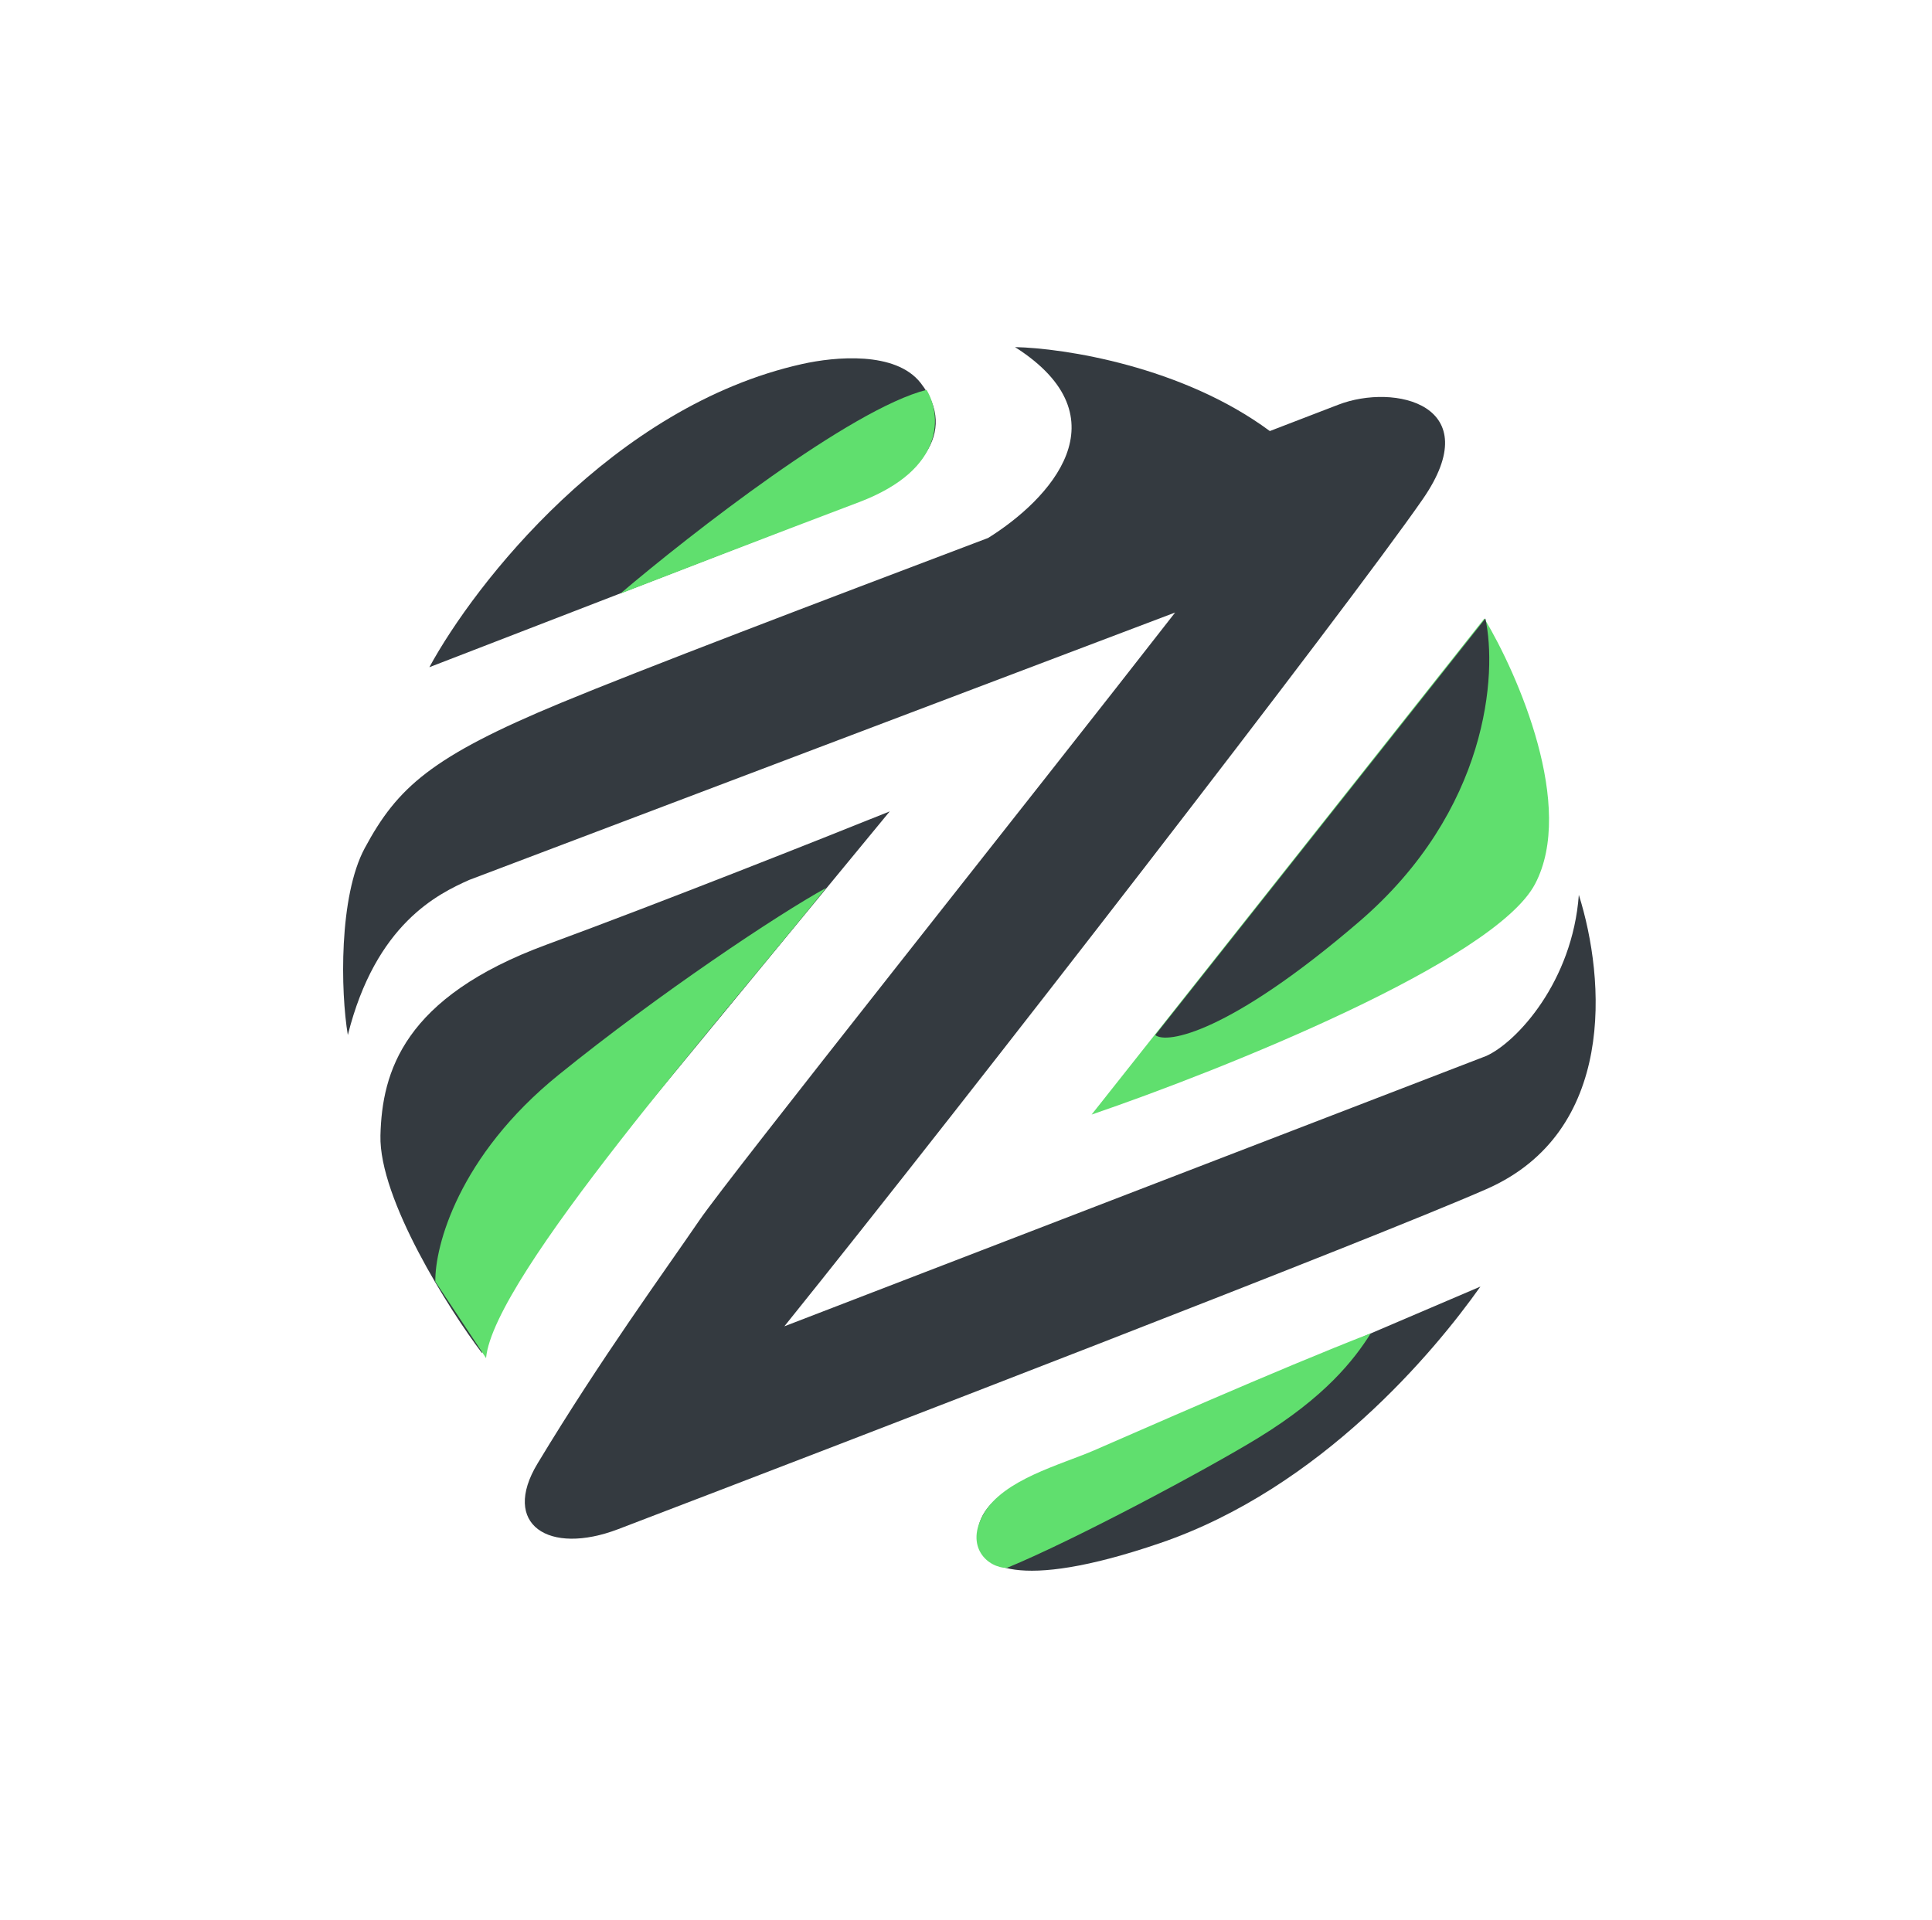
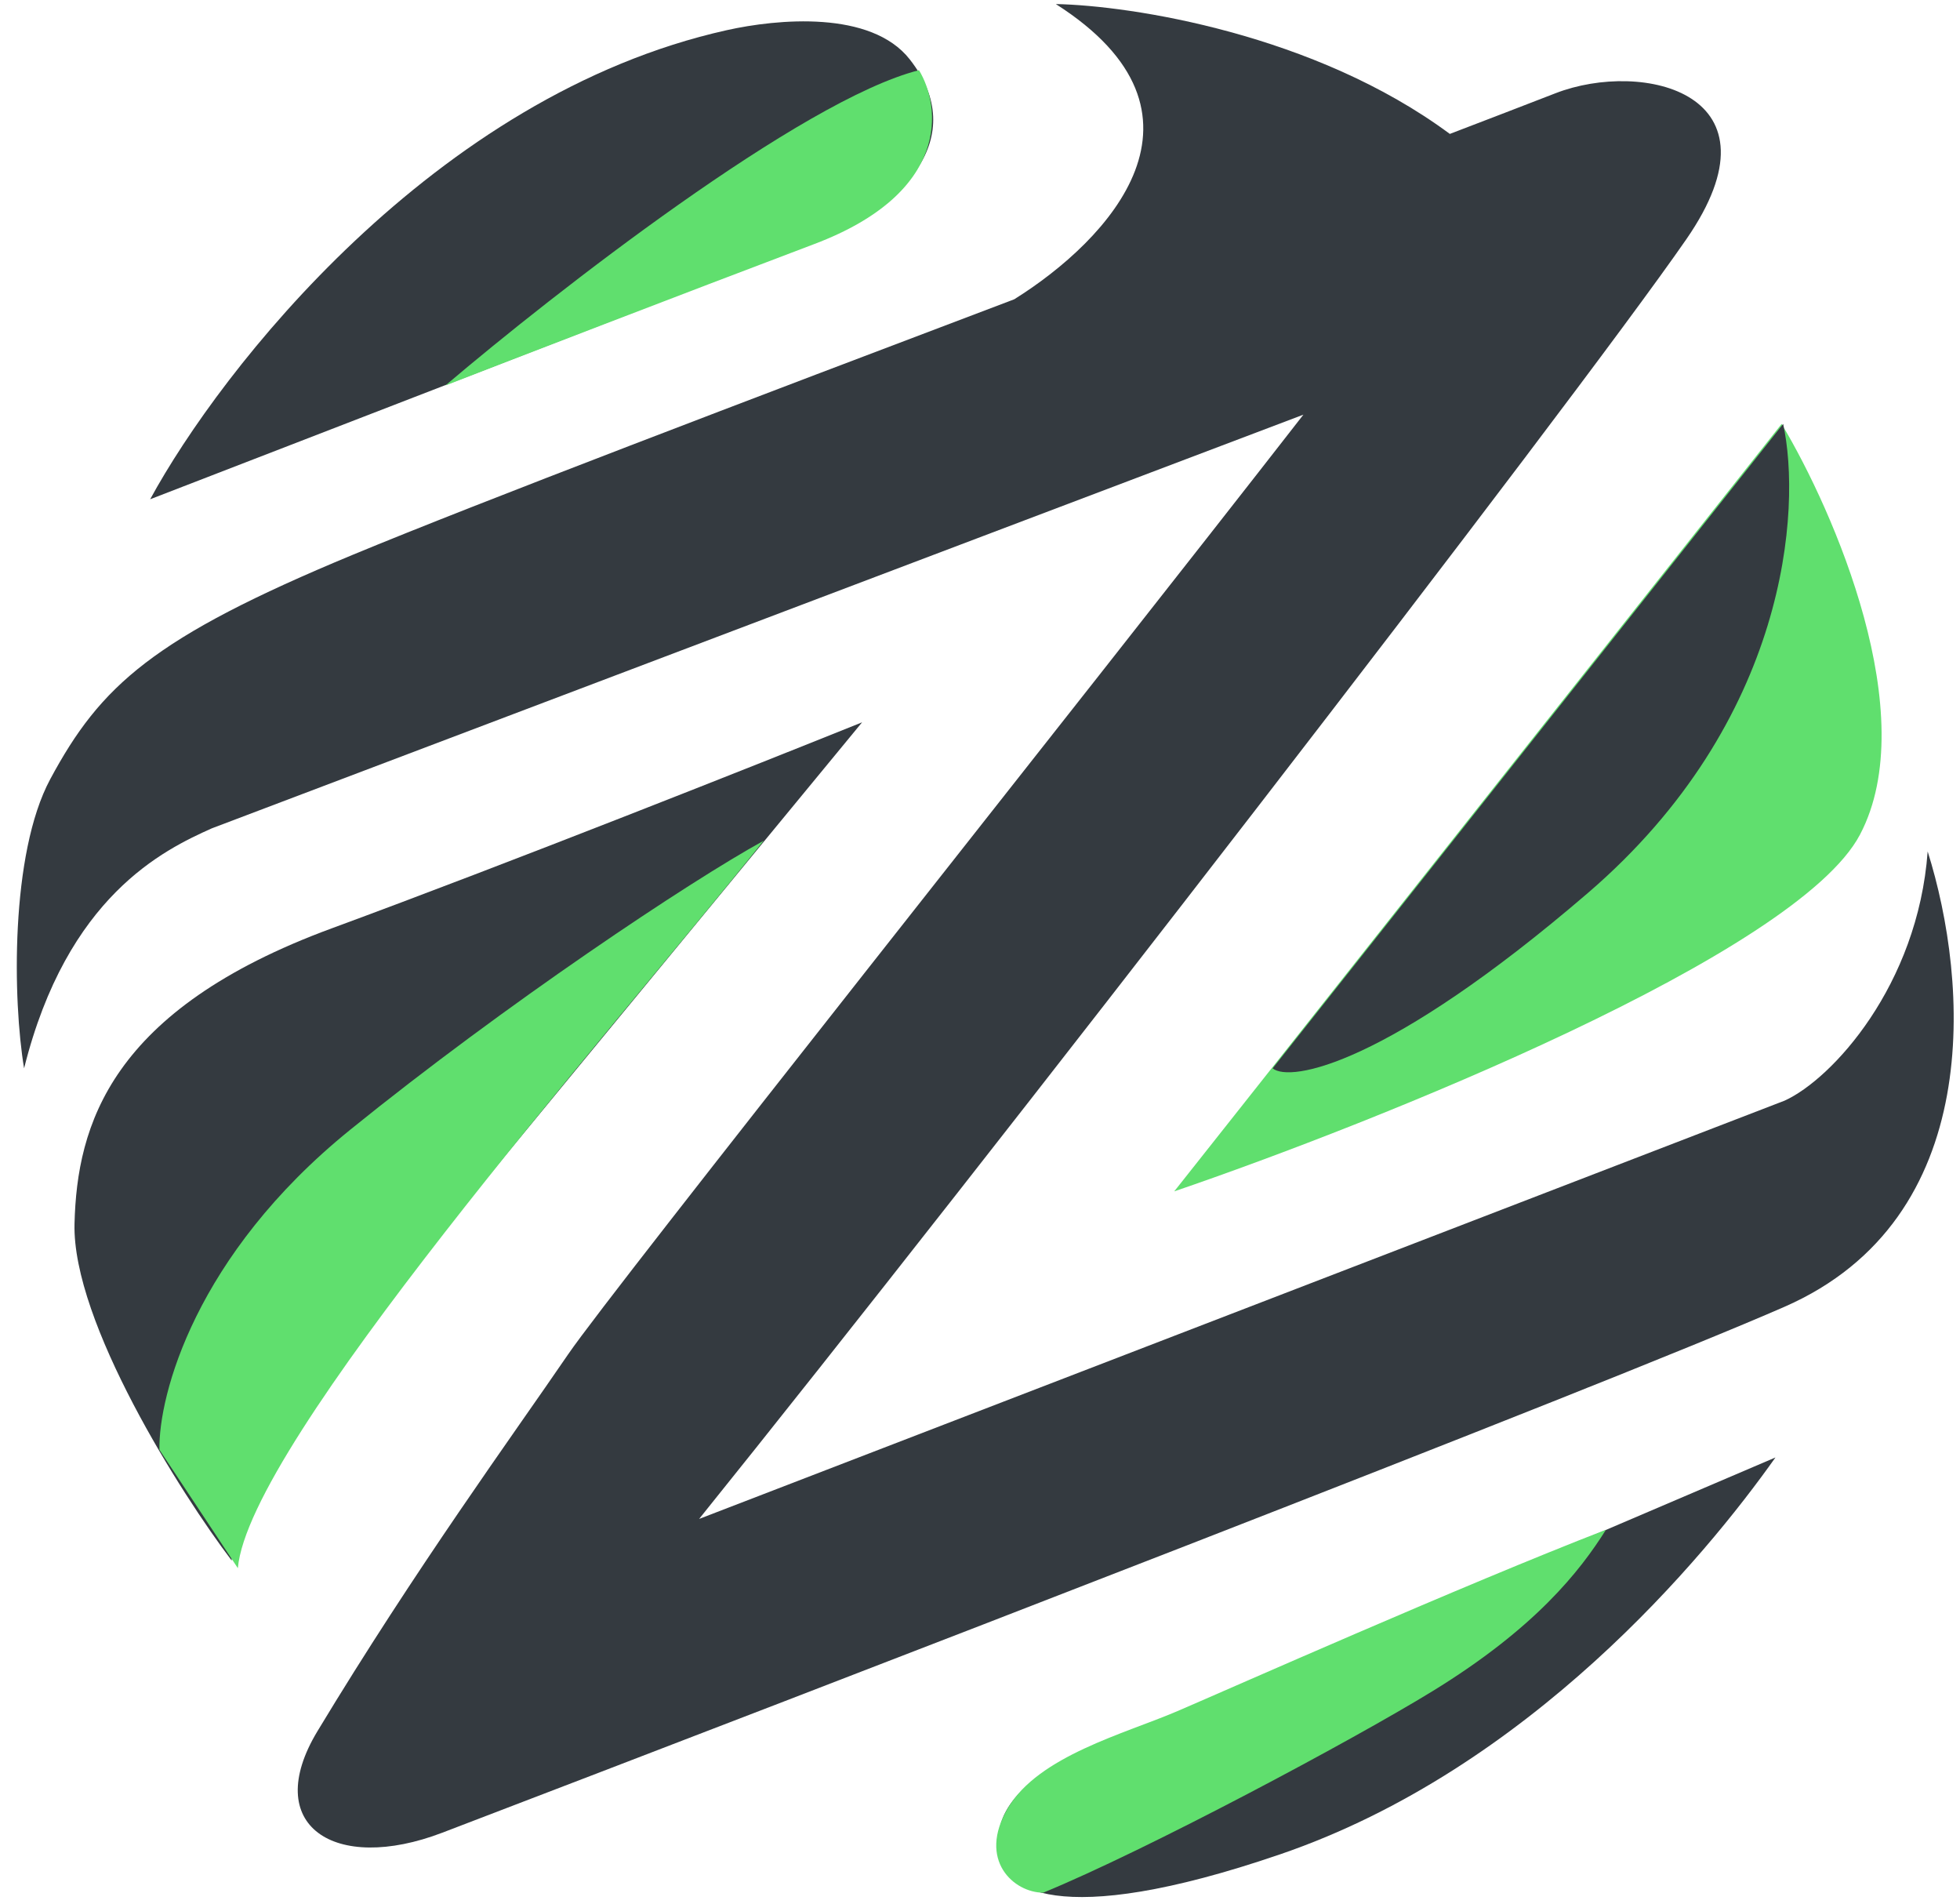
- <svg xmlns="http://www.w3.org/2000/svg" width="157" height="156" viewBox="0 0 157 156" fill="none">
-   <path d="M82.485 28.213C86.433 28.293 96.085 29.772 103.19 35.036C105.215 34.261 107.083 33.544 108.747 32.898C113.332 31.121 120.931 32.898 115.615 40.575C109.587 49.279 78.741 89.165 63.739 107.803L120.786 85.825C123.274 84.694 127.784 79.781 128.301 72.735C130.466 79.603 131.355 92.02 120.786 96.653C111.348 100.79 69.826 116.8 50.245 124.287C44.572 126.457 40.693 123.906 43.683 118.954C48.854 110.389 53.928 103.44 56.854 99.157C59.226 95.684 83.59 65.085 95.495 49.786L38.124 71.523C35.602 72.654 30.529 75.078 28.266 84.128C27.674 80.6 27.526 72.869 29.64 68.937C32.289 64.008 35.037 61.503 45.558 57.14C52.08 54.435 66.272 49.038 80.299 43.725C85.285 40.613 91.522 33.974 82.485 28.213Z" fill="#343A40" />
-   <path d="M120.625 50.272L88.707 90.593C99.346 86.957 121.449 78.117 124.746 71.847C128.042 65.576 123.372 54.851 120.625 50.272Z" fill="#60DF6E" />
-   <path d="M65.193 29.585C49.808 33.011 38.582 47.443 34.892 54.23C44.992 50.325 66.114 42.158 69.799 40.736C74.405 38.959 78.041 35.242 74.809 31.12C72.772 28.523 67.843 28.995 65.193 29.585Z" fill="#343A40" />
-   <path d="M30.916 92.291C30.787 97.462 36.535 106.512 39.175 109.987C39.175 107.207 43.646 100.856 45.881 98.028L72.304 65.949C66.89 68.13 53.736 73.35 44.427 76.776C32.791 81.059 31.045 87.119 30.916 92.291Z" fill="#343A40" />
-   <path d="M120.302 104.573L83.617 120.248C79.351 122.071 79.2 124.456 79.658 125.42C79.577 127.117 82.389 129.492 94.283 125.42C107.356 120.944 116.585 109.825 120.302 104.573Z" fill="#343A40" />
-   <path d="M120.706 50.272L93.879 84.129C94.795 84.883 99.907 83.967 110.444 74.917C120.98 65.867 121.675 54.716 120.706 50.272Z" fill="#343A40" />
-   <path d="M75.294 31.688C69.153 33.239 56.143 43.377 50.406 48.252C53.881 46.906 62.624 43.533 69.799 40.819C76.975 38.103 76.452 33.6 75.294 31.688Z" fill="#60DF6E" />
-   <path d="M45.398 87.361C37.253 93.954 35.325 101.313 35.378 104.168L39.499 110.39C40.081 103.796 58.649 82.755 67.133 72.17C63.255 74.298 53.543 80.767 45.398 87.361Z" fill="#60DF6E" />
-   <path d="M102.277 116.854C98.062 119.439 87.263 125.204 81.822 127.439C80.287 127.439 78.345 125.739 79.964 122.995C81.582 120.252 86.105 119.087 88.864 117.905C91.623 116.722 103.882 111.279 111.396 108.37C110.023 110.551 107.679 113.541 102.277 116.854Z" fill="#60DF6E" />
+ <svg xmlns="http://www.w3.org/2000/svg" width="103" height="100" viewBox="0 0 103 100" fill="none">
+   <path d="M55.485 0.213C59.433 0.293 69.085 1.772 76.19 7.036C78.215 6.261 80.083 5.543 81.746 4.898C86.332 3.121 93.931 4.899 88.615 12.575C82.587 21.279 51.741 61.165 36.739 79.803L93.786 57.825C96.274 56.694 100.784 51.781 101.301 44.735C103.466 51.603 104.355 64.02 93.786 68.653C84.348 72.79 42.826 88.799 23.245 96.287C17.572 98.457 13.693 95.906 16.683 90.954C21.854 82.389 26.928 75.44 29.854 71.157C32.226 67.684 56.59 37.085 68.495 21.786L11.124 43.523C8.602 44.654 3.529 47.078 1.266 56.128C0.674 52.6 0.526 44.869 2.64 40.937C5.289 36.008 8.037 33.503 18.558 29.14C25.08 26.435 39.272 21.038 53.298 15.725C58.285 12.613 64.522 5.974 55.485 0.213Z" fill="#343A40" />
+   <path d="M93.625 22.272L61.707 62.593C72.346 58.957 94.449 50.117 97.746 43.847C101.042 37.576 96.372 26.851 93.625 22.272Z" fill="#60DF6E" />
+   <path d="M38.193 1.585C22.808 5.011 11.582 19.443 7.892 26.23C17.992 22.325 39.114 14.158 42.799 12.736C47.405 10.959 51.041 7.242 47.809 3.12C45.772 0.523 40.843 0.995 38.193 1.585Z" fill="#343A40" />
+   <path d="M3.916 64.291C3.787 69.462 9.535 78.512 12.175 81.987C12.175 79.207 16.646 72.856 18.881 70.028L45.304 37.949C39.89 40.13 26.735 45.35 17.427 48.776C5.791 53.059 4.045 59.119 3.916 64.291Z" fill="#343A40" />
+   <path d="M93.302 76.573L56.617 92.248C52.351 94.072 52.2 96.456 52.658 97.42C52.577 99.117 55.389 101.492 67.283 97.42C80.356 92.944 89.585 81.825 93.302 76.573Z" fill="#343A40" />
+   <path d="M93.706 22.272L66.879 56.129C67.795 56.883 72.907 55.967 83.444 46.917C93.98 37.867 94.675 26.716 93.706 22.272Z" fill="#343A40" />
+   <path d="M48.294 3.688C42.153 5.239 29.143 15.377 23.406 20.253C26.881 18.906 35.624 15.534 42.799 12.819C49.975 10.104 49.452 5.6 48.294 3.688Z" fill="#60DF6E" />
+   <path d="M18.398 59.361C10.253 65.954 8.325 73.313 8.378 76.168L12.499 82.39C13.081 75.796 31.649 54.755 40.133 44.17C36.255 46.298 26.543 52.767 18.398 59.361Z" fill="#60DF6E" />
+   <path d="M75.277 88.854C71.062 91.439 60.263 97.204 54.822 99.439C53.287 99.439 51.345 97.739 52.964 94.995C54.582 92.251 59.105 91.087 61.864 89.905C64.623 88.722 76.882 83.279 84.396 80.37C83.023 82.552 80.68 85.541 75.277 88.854Z" fill="#60DF6E" />
</svg>
